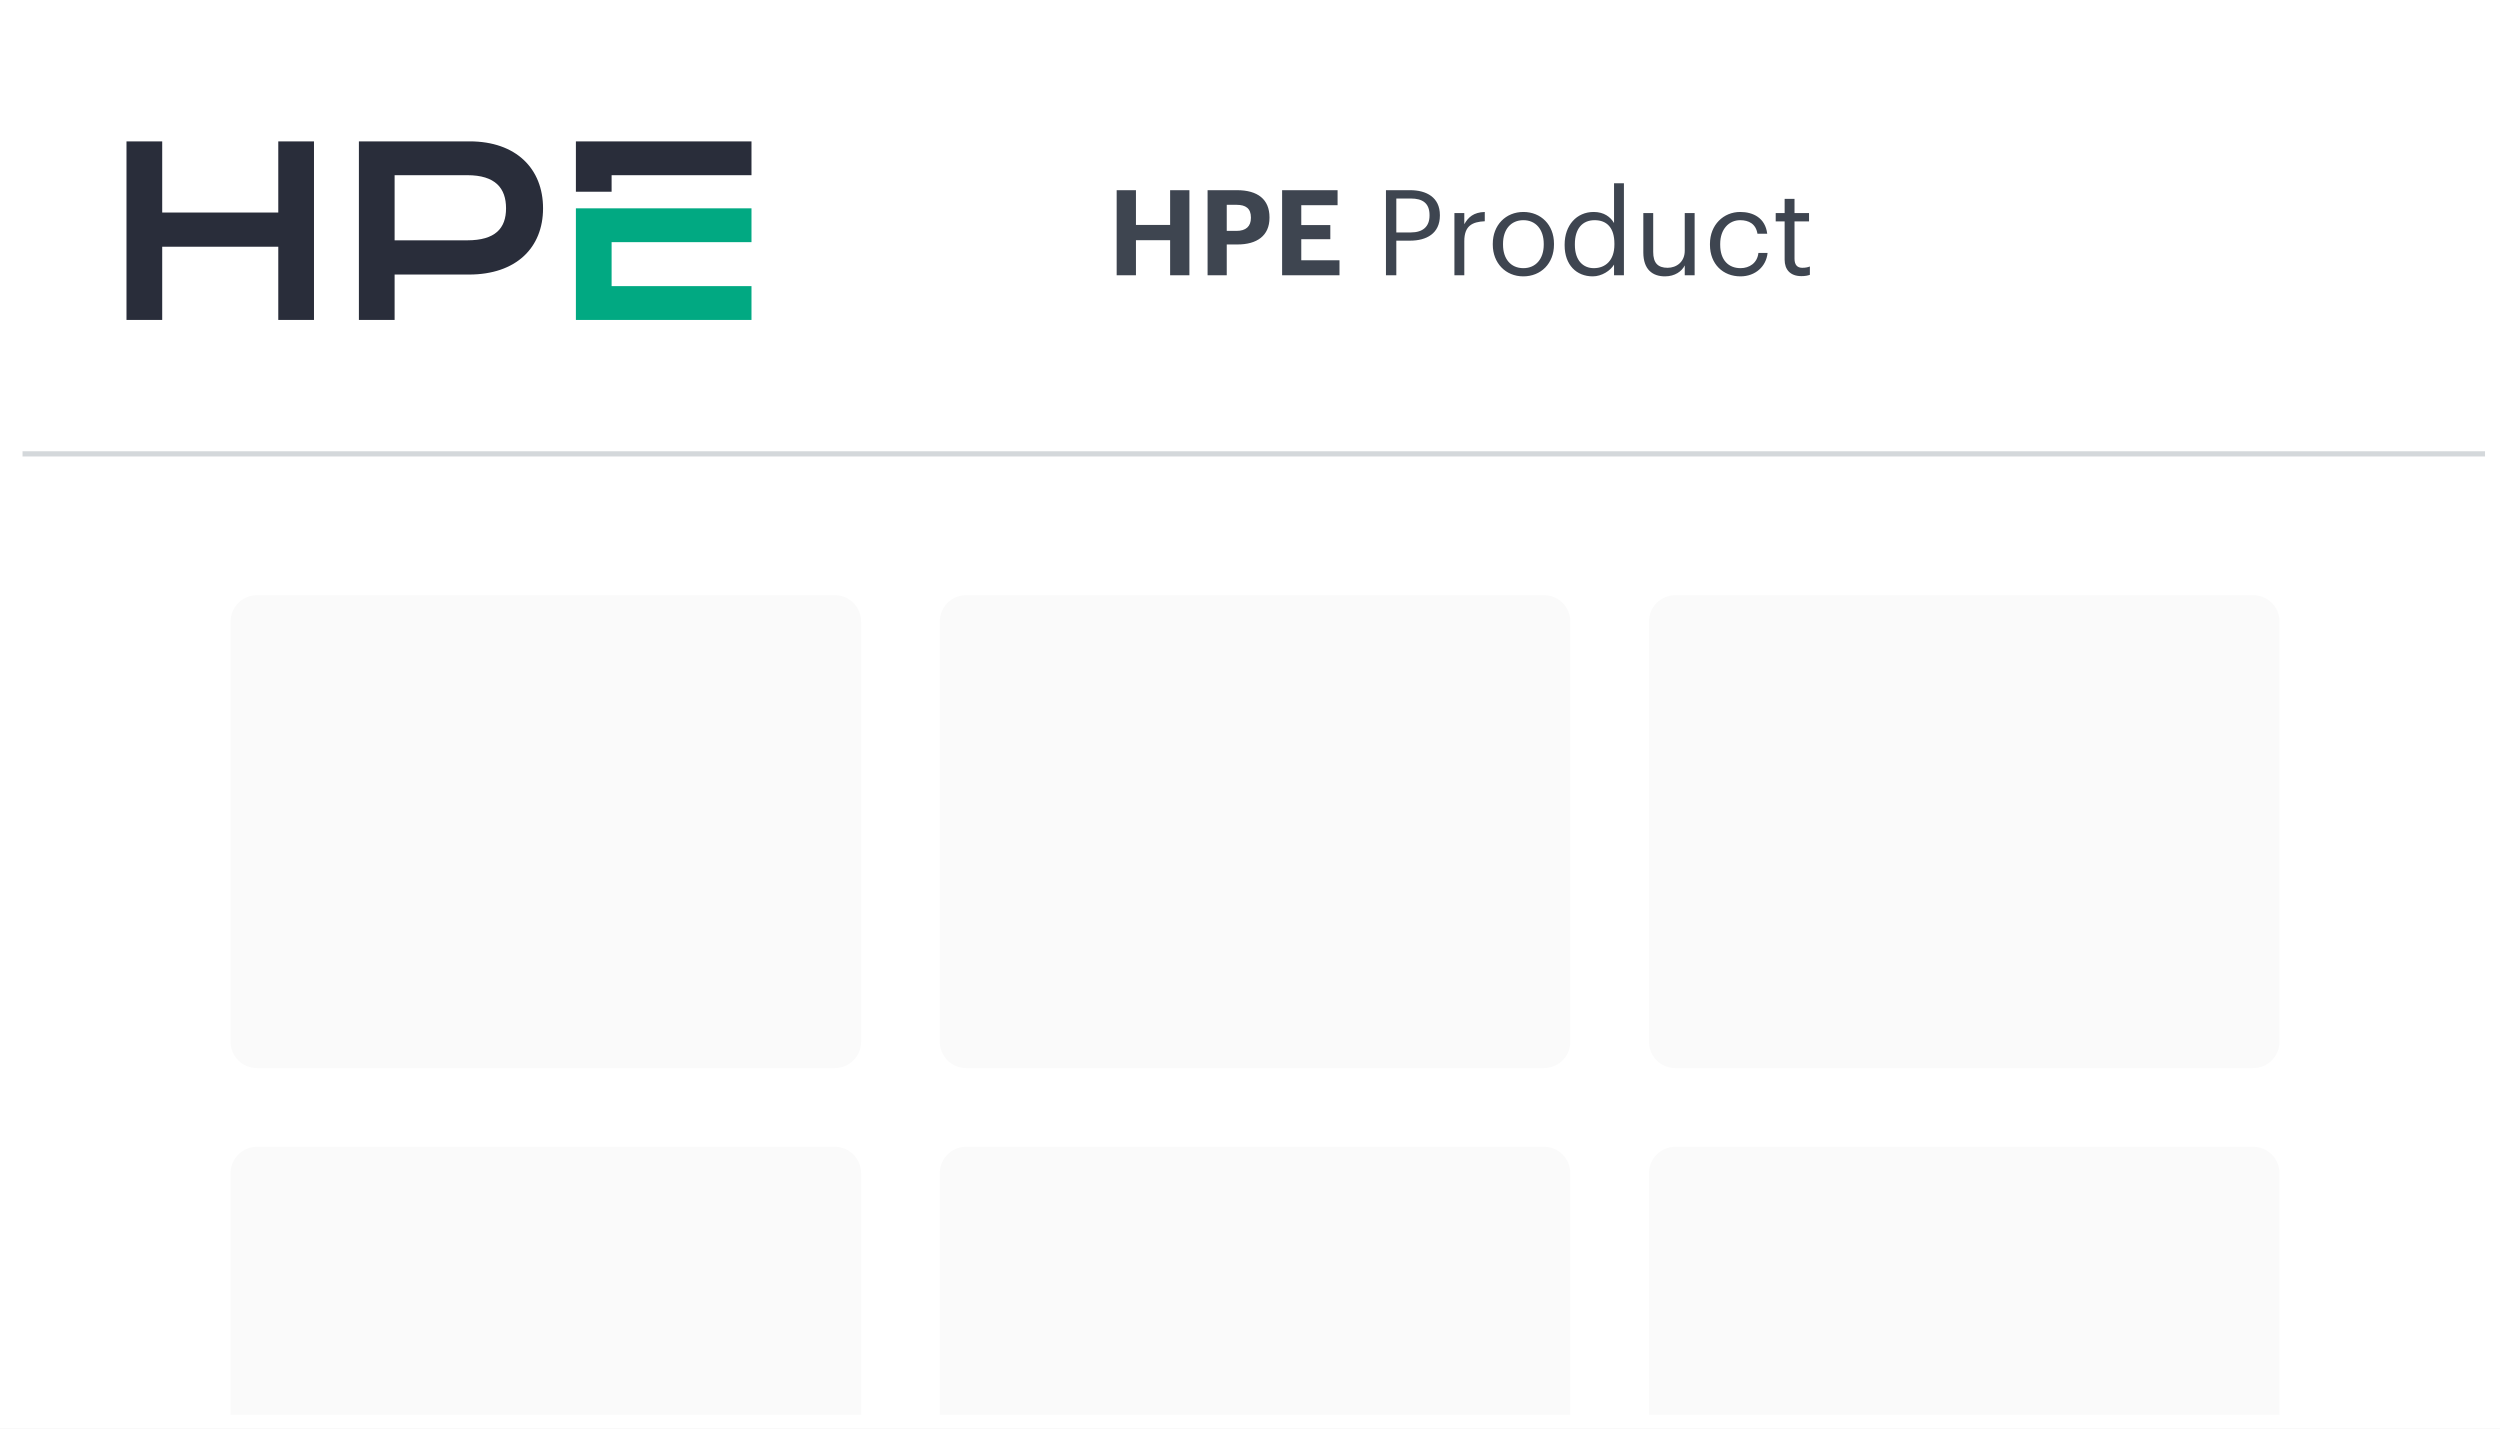
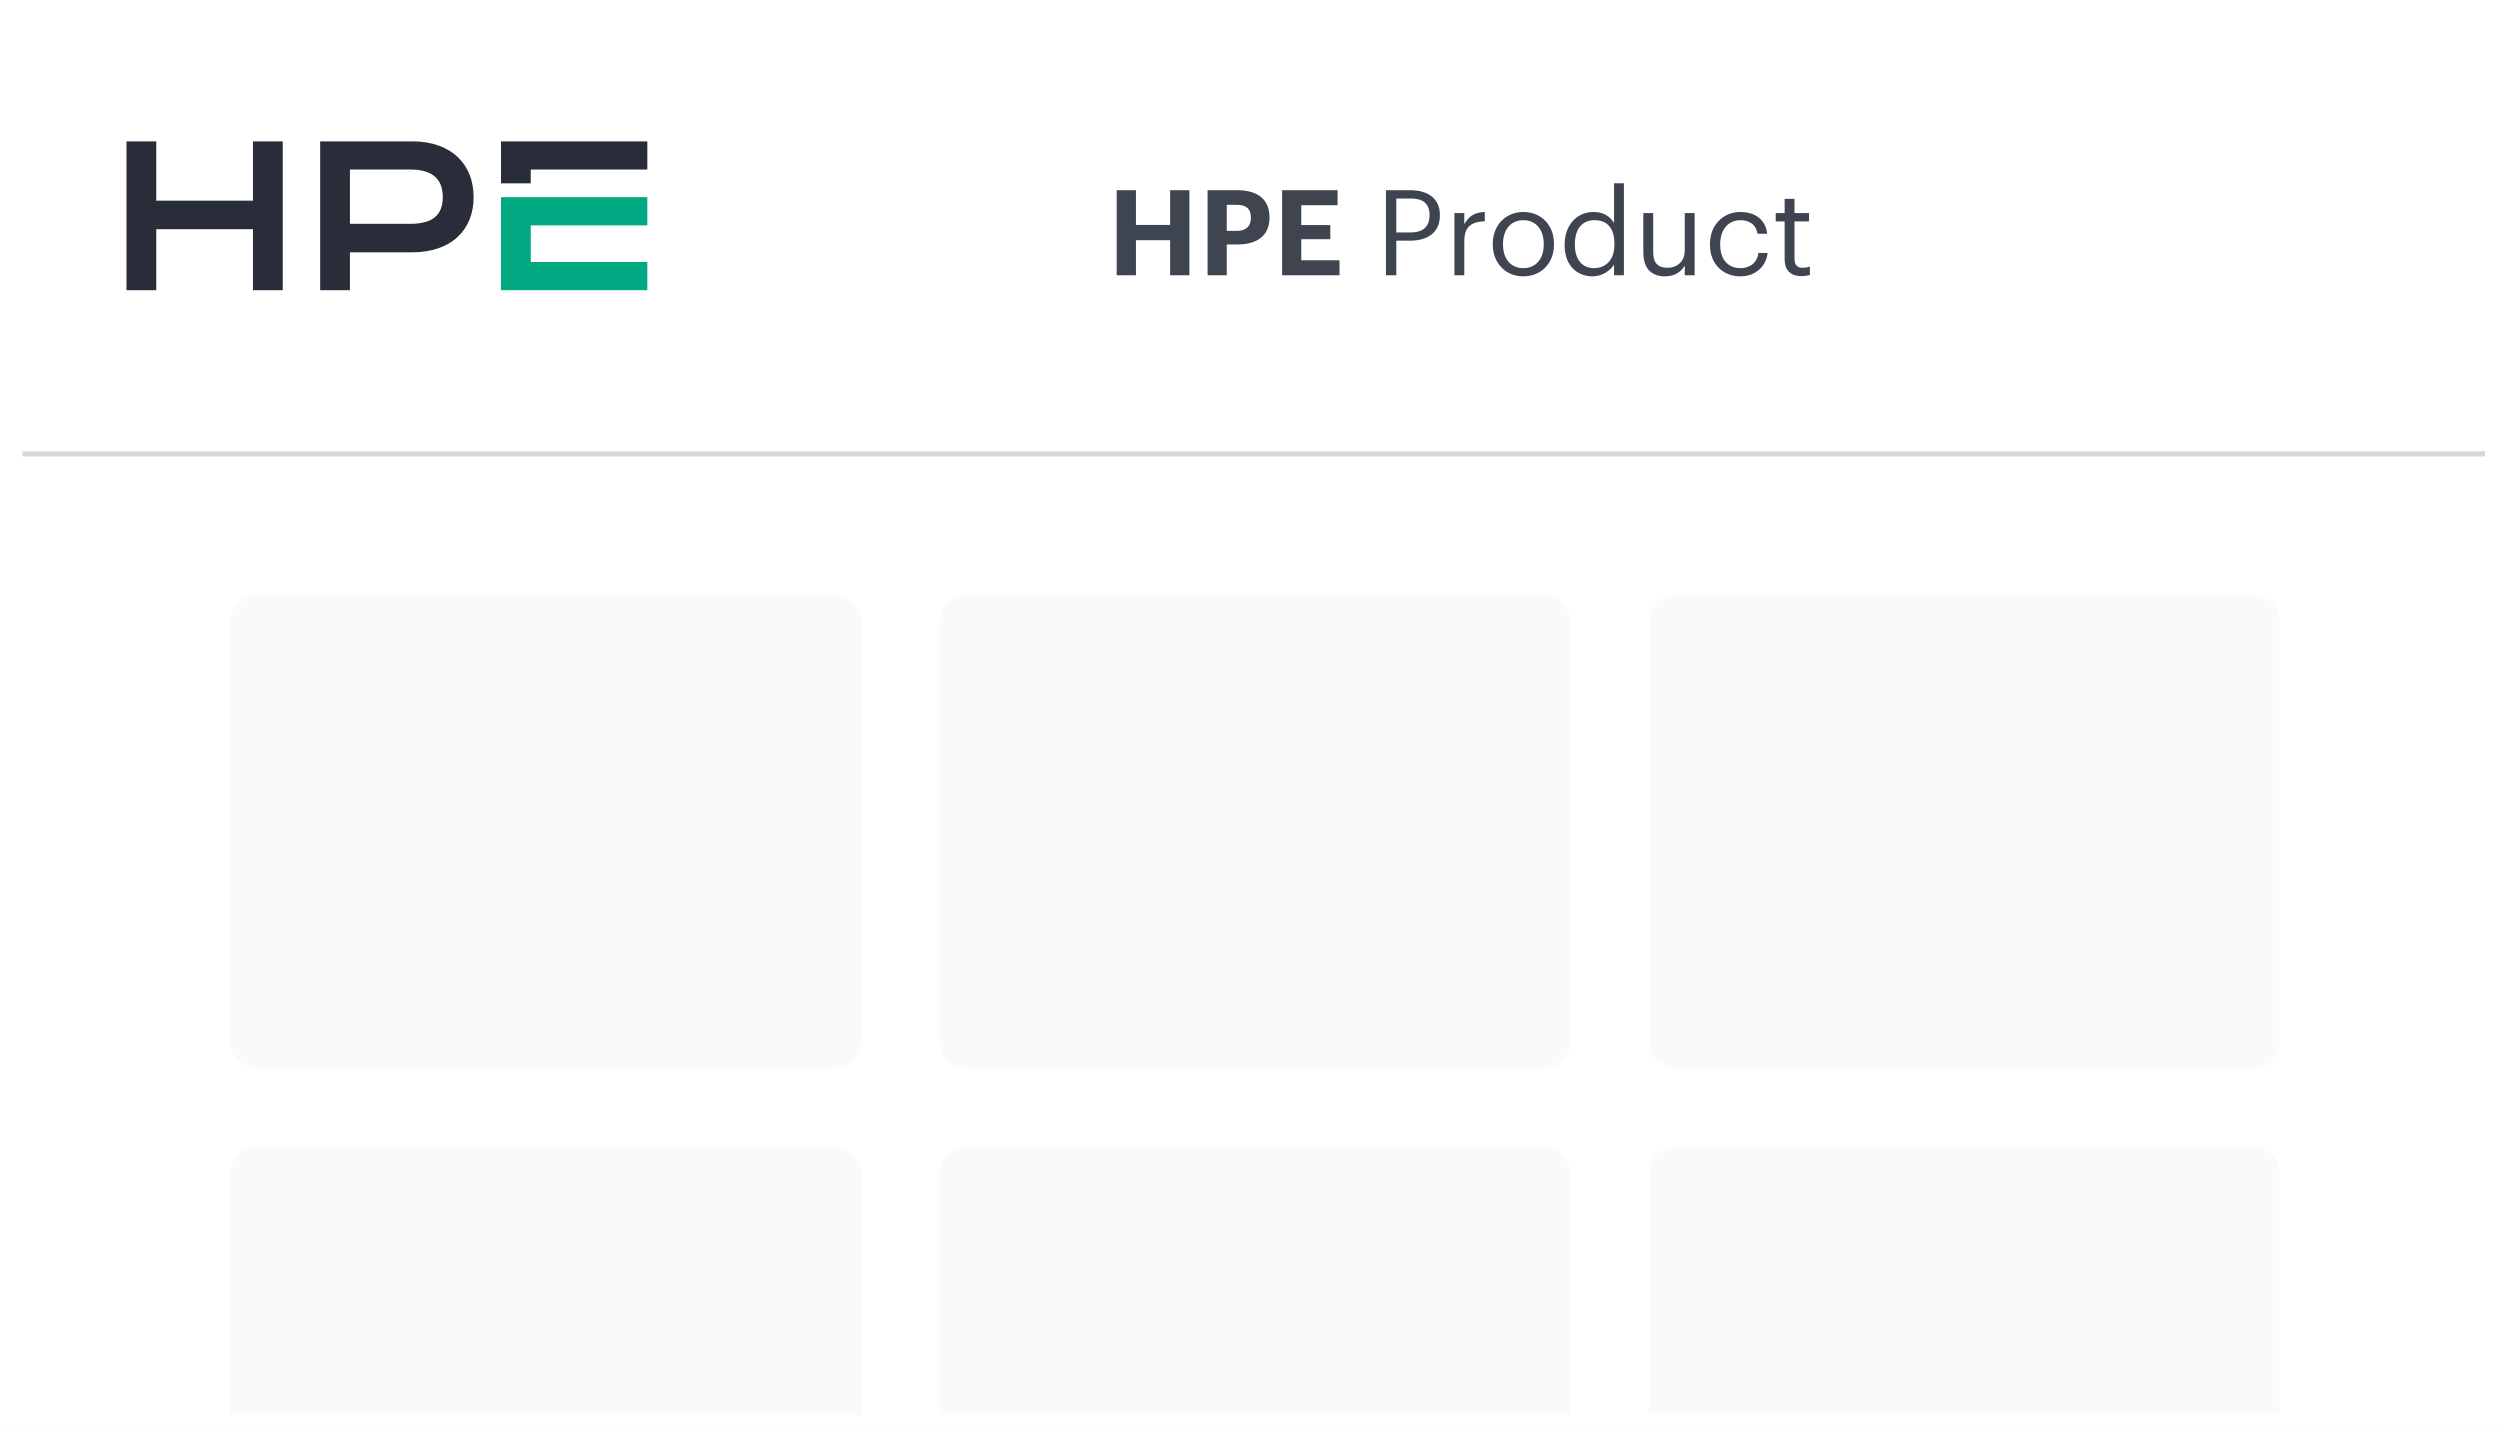
<svg xmlns="http://www.w3.org/2000/svg" width="336" height="192" viewBox="0 0 336 192" fill="none">
  <rect width="336" height="192" fill="white" />
  <mask id="mask0_108_275" style="mask-type:luminance" maskUnits="userSpaceOnUse" x="3" y="1" width="331" height="190">
    <path d="M334 1H3V190.15H334V1Z" fill="white" />
  </mask>
  <g mask="url(#mask0_108_275)">
    <path d="M334 1H3V61H334V1Z" fill="white" />
    <path d="M150.08 37V25.56H152.672V30.232H157.264V25.56H159.856V37H157.264V32.28H152.672V37H150.08ZM162.299 37V25.56H166.251C169.035 25.56 170.619 26.792 170.619 29.208V29.272C170.619 31.688 168.923 32.856 166.331 32.856H164.875V37H162.299ZM164.875 31.032H166.187C167.451 31.032 168.123 30.424 168.123 29.288V29.224C168.123 28.008 167.419 27.528 166.203 27.528H164.875V31.032ZM172.315 37V25.56H179.771V27.576H174.891V30.248H178.795V32.152H174.891V34.984H180.027V37H172.315ZM186.273 37V25.56H189.521C191.713 25.56 193.521 26.52 193.521 28.904V28.968C193.521 31.4 191.697 32.344 189.521 32.344H187.665V37H186.273ZM187.665 31.24H189.617C191.249 31.24 192.129 30.44 192.129 28.968V28.904C192.129 27.288 191.169 26.68 189.617 26.68H187.665V31.24ZM195.474 37V28.632H196.802V30.136C197.33 29.192 198.05 28.536 199.554 28.488V29.736C197.874 29.816 196.802 30.344 196.802 32.408V37H195.474ZM204.727 37.144C202.343 37.144 200.631 35.336 200.631 32.888V32.76C200.631 30.248 202.375 28.488 204.743 28.488C207.111 28.488 208.855 30.232 208.855 32.744V32.872C208.855 35.4 207.111 37.144 204.727 37.144ZM204.743 36.04C206.423 36.04 207.479 34.776 207.479 32.888V32.776C207.479 30.84 206.407 29.592 204.743 29.592C203.063 29.592 202.007 30.84 202.007 32.76V32.888C202.007 34.792 203.047 36.04 204.743 36.04ZM214.063 37.144C211.871 37.144 210.287 35.592 210.287 32.984V32.856C210.287 30.296 211.887 28.488 214.191 28.488C215.583 28.488 216.447 29.16 216.927 29.976V24.632H218.255V37H216.927V35.56C216.447 36.376 215.279 37.144 214.063 37.144ZM214.207 36.04C215.759 36.04 216.975 35.016 216.975 32.872V32.744C216.975 30.6 215.951 29.592 214.319 29.592C212.655 29.592 211.663 30.76 211.663 32.792V32.92C211.663 35.032 212.799 36.04 214.207 36.04ZM223.774 37.144C222.11 37.144 220.862 36.232 220.862 33.928V28.632H222.19V33.864C222.19 35.336 222.814 35.992 224.126 35.992C225.31 35.992 226.43 35.208 226.43 33.704V28.632H227.758V37H226.43V35.672C226.046 36.456 225.118 37.144 223.774 37.144ZM233.914 37.144C231.578 37.144 229.818 35.496 229.818 32.904V32.776C229.818 30.216 231.642 28.488 233.882 28.488C235.626 28.488 237.258 29.288 237.514 31.416H236.202C235.994 30.088 235.034 29.592 233.882 29.592C232.362 29.592 231.194 30.808 231.194 32.776V32.904C231.194 34.952 232.314 36.04 233.93 36.04C235.114 36.04 236.186 35.352 236.33 33.992H237.562C237.386 35.8 235.93 37.144 233.914 37.144ZM242.111 37.112C240.591 37.112 239.855 36.216 239.855 34.904V29.752H238.655V28.632H239.855V26.728H241.183V28.632H243.135V29.752H241.183V34.776C241.183 35.592 241.551 35.992 242.223 35.992C242.639 35.992 242.959 35.928 243.247 35.816V36.936C242.975 37.032 242.655 37.112 242.111 37.112Z" fill="#3E4550" />
-     <path d="M82.2 32.545V38.455H101V43H77.4V28H101V32.545H82.2Z" fill="#01A982" />
-     <path d="M63.112 19H48.236V43H53.036V36.899H63.038C69.357 36.899 72.986 33.3 72.986 28C72.986 22.664 69.357 19 63.112 19ZM62.799 32.299H53.036V23.545H62.799C66.579 23.545 68.012 25.292 68.012 28C68.012 30.68 66.579 32.299 62.799 32.299ZM82.2 25.772H77.4V19H101V23.545H82.2V25.772ZM42.2 19V43H37.4V33.164H21.8V43H17V19H21.8V28.564H37.4V19H42.2Z" fill="#292D3A" />
+     <path d="M71.333 30.288V35.212H87V39H67.333V26.5H87V30.288H71.333Z" fill="#01A982" />
+     <path d="M55.427 19H43.03V39H47.03V33.916H55.365C60.631 33.916 63.655 30.917 63.655 26.5C63.655 22.053 60.631 19 55.427 19ZM55.166 30.082H47.03V22.788H55.166C58.315 22.788 59.51 24.244 59.51 26.5C59.51 28.733 58.315 30.082 55.166 30.082ZM71.333 24.643H67.333V19H87V22.788H71.333V24.643ZM38 19V39H34V30.803H21V39H17V19H21V26.97H34V19H38Z" fill="#292D3A" />
    <path opacity="0.5" d="M112.195 80H34.53C32.581 80 31 81.581 31 83.53V140.016C31 141.966 32.581 143.546 34.53 143.546H112.195C114.145 143.546 115.725 141.966 115.725 140.016V83.53C115.725 81.581 114.145 80 112.195 80Z" fill="black" fill-opacity="0.04" />
    <path opacity="0.5" d="M112.195 154.138H34.53C32.581 154.138 31 155.718 31 157.668V214.154C31 216.103 32.581 217.684 34.53 217.684H112.195C114.145 217.684 115.725 216.103 115.725 214.154V157.668C115.725 155.718 114.145 154.138 112.195 154.138Z" fill="black" fill-opacity="0.04" />
    <path opacity="0.5" d="M207.511 80H129.846C127.896 80 126.316 81.581 126.316 83.53V140.016C126.316 141.966 127.896 143.546 129.846 143.546H207.511C209.461 143.546 211.041 141.966 211.041 140.016V83.53C211.041 81.581 209.461 80 207.511 80Z" fill="black" fill-opacity="0.04" />
    <path opacity="0.5" d="M302.827 80H225.162C223.212 80 221.632 81.581 221.632 83.53V140.016C221.632 141.966 223.212 143.546 225.162 143.546H302.827C304.777 143.546 306.357 141.966 306.357 140.016V83.53C306.357 81.581 304.777 80 302.827 80Z" fill="black" fill-opacity="0.04" />
    <path opacity="0.5" d="M207.511 154.138H129.846C127.896 154.138 126.316 155.718 126.316 157.668V214.154C126.316 216.103 127.896 217.684 129.846 217.684H207.511C209.461 217.684 211.041 216.103 211.041 214.154V157.668C211.041 155.718 209.461 154.138 207.511 154.138Z" fill="black" fill-opacity="0.04" />
    <path opacity="0.5" d="M302.827 154.138H225.162C223.212 154.138 221.632 155.718 221.632 157.668V214.154C221.632 216.103 223.212 217.684 225.162 217.684H302.827C304.777 217.684 306.357 216.103 306.357 214.154V157.668C306.357 155.718 304.777 154.138 302.827 154.138Z" fill="black" fill-opacity="0.04" />
    <path d="M3 61H334" stroke="#D4D8DB" stroke-width="0.7" />
  </g>
</svg>
